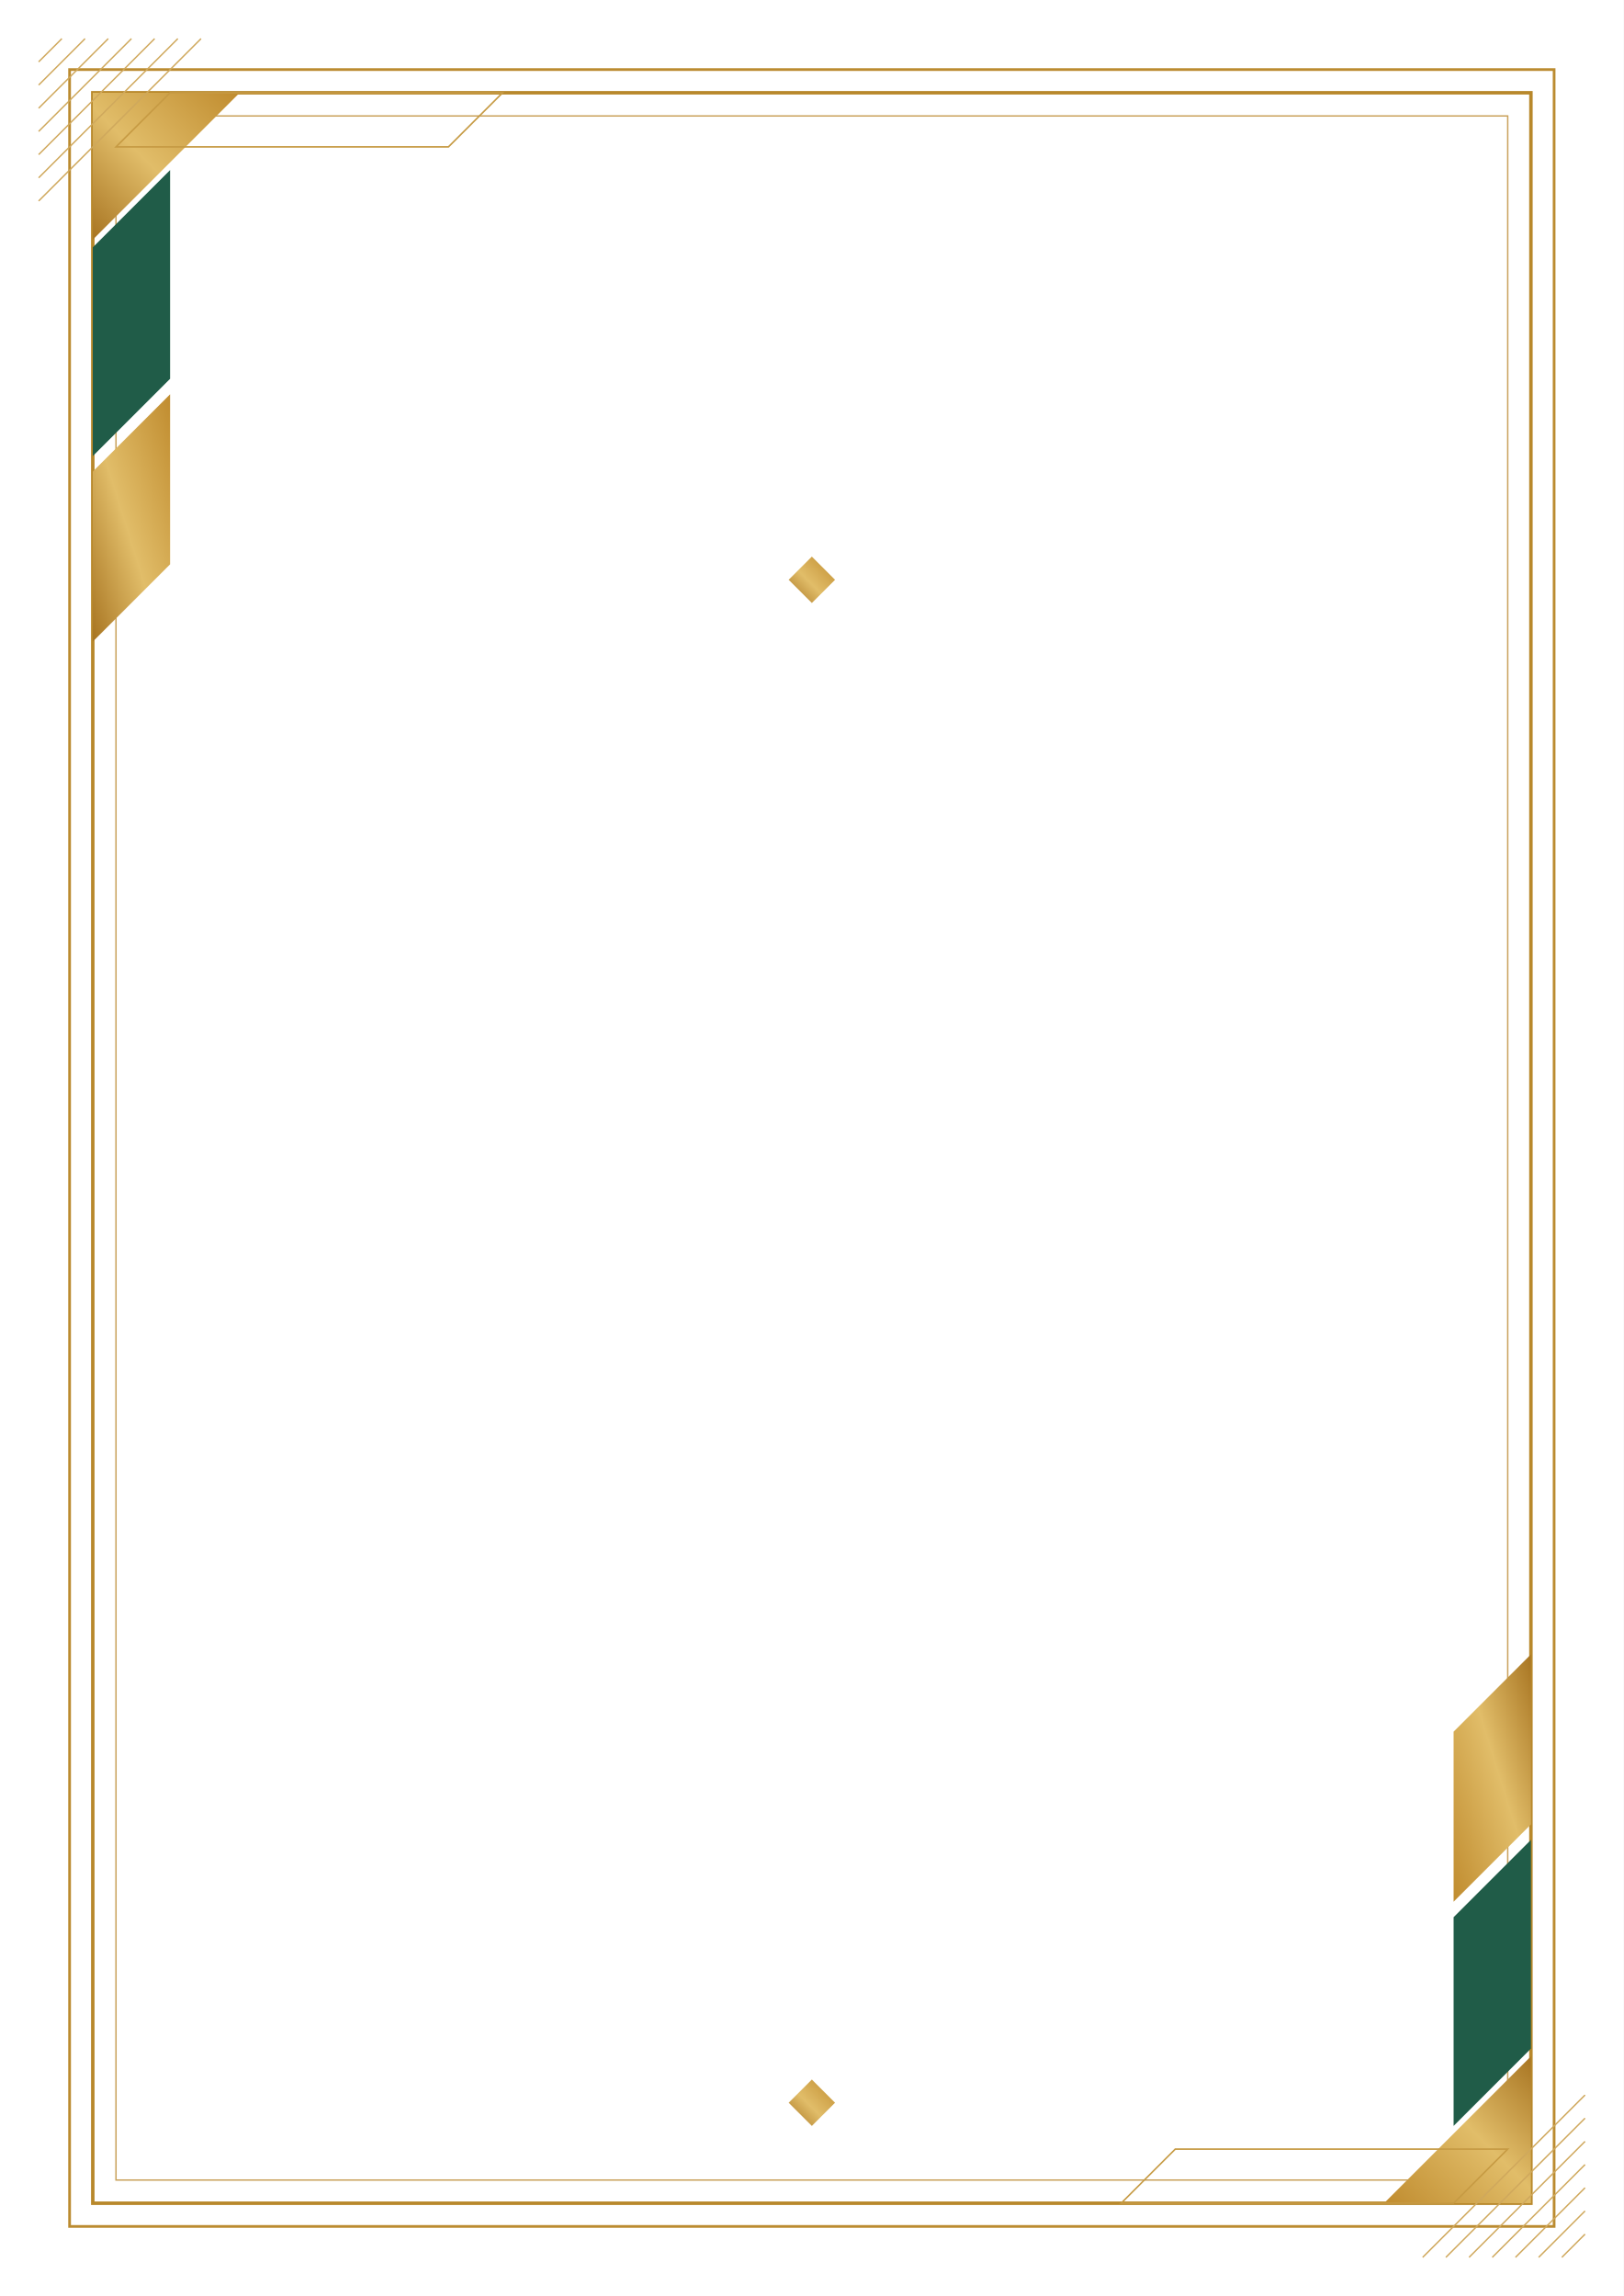
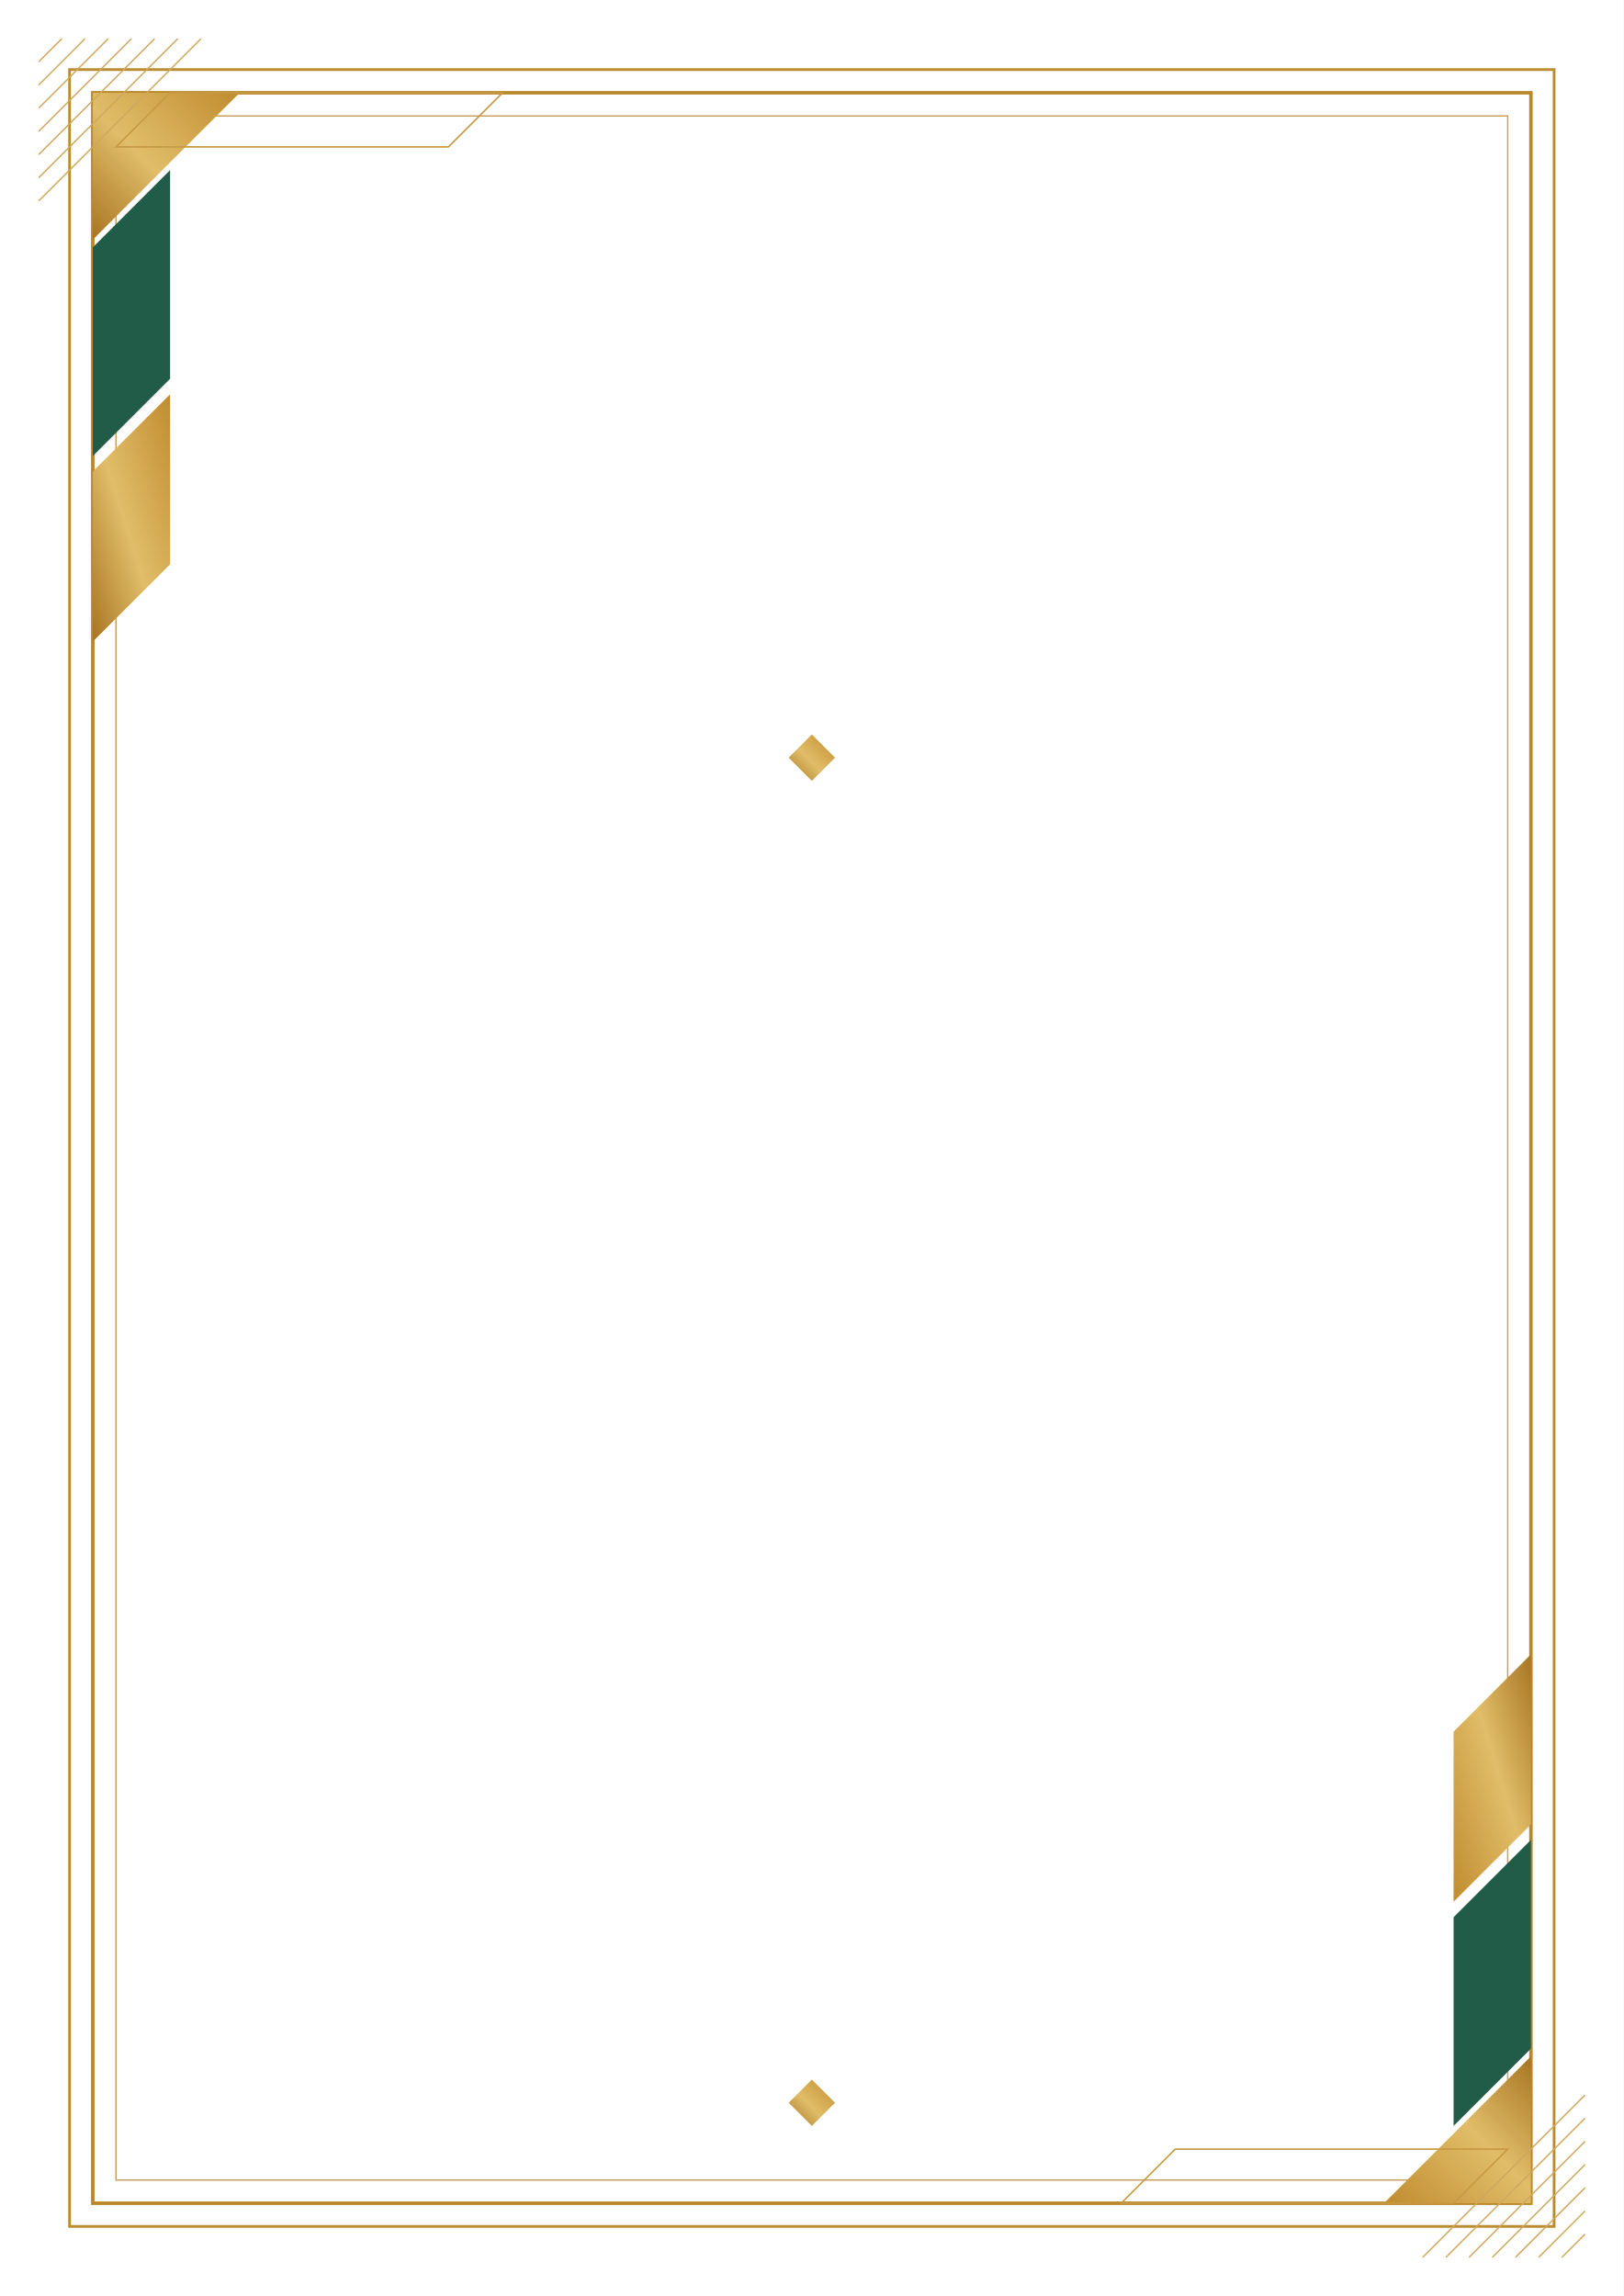
<svg xmlns="http://www.w3.org/2000/svg" width="210mm" height="297mm" viewBox="0 0 210 297">
  <rect width="210" height="297" fill="white" />
  <defs>
    <linearGradient id="gold" x1="0" y1="1" x2="1" y2="0">
      <stop stop-color="#a87522" />
      <stop offset=".45" stop-color="#e1bd69" />
      <stop offset="1" stop-color="#c08c2f" />
    </linearGradient>
  </defs>
  <rect x="9" y="9" width="192" height="279" fill="none" stroke="#bb8b30" stroke-width=".35" />
  <rect x="12" y="12" width="186" height="273" fill="none" stroke="#b8882b" stroke-width=".45" />
  <rect x="15" y="15" width="180" height="267" fill="none" stroke="#c9a15a" stroke-width=".18" />
  <g transform="translate(0 0) rotate(0)">
    <path d="M12 12H31L12 31Z" fill="url(#gold)" />
    <path d="M12 32L22 22V49L12 59Z" fill="#205c48" />
    <path d="M12 61L22 51V73L12 83Z" fill="url(#gold)" />
    <path d="M22 12H65L58 19H15Z" fill="none" stroke="#c69a43" stroke-width=".2" />
    <path d="M8 5L5 8" stroke="#cfa85c" stroke-width=".18" />
    <path d="M11 5L5 11" stroke="#cfa85c" stroke-width=".18" />
    <path d="M14 5L5 14" stroke="#cfa85c" stroke-width=".18" />
    <path d="M17 5L5 17" stroke="#cfa85c" stroke-width=".18" />
    <path d="M20 5L5 20" stroke="#cfa85c" stroke-width=".18" />
    <path d="M23 5L5 23" stroke="#cfa85c" stroke-width=".18" />
    <path d="M26 5L5 26" stroke="#cfa85c" stroke-width=".18" />
  </g>
  <g transform="translate(210 297) rotate(180)">
    <path d="M12 12H31L12 31Z" fill="url(#gold)" />
    <path d="M12 32L22 22V49L12 59Z" fill="#205c48" />
    <path d="M12 61L22 51V73L12 83Z" fill="url(#gold)" />
    <path d="M22 12H65L58 19H15Z" fill="none" stroke="#c69a43" stroke-width=".2" />
    <path d="M8 5L5 8" stroke="#cfa85c" stroke-width=".18" />
    <path d="M11 5L5 11" stroke="#cfa85c" stroke-width=".18" />
    <path d="M14 5L5 14" stroke="#cfa85c" stroke-width=".18" />
    <path d="M17 5L5 17" stroke="#cfa85c" stroke-width=".18" />
    <path d="M20 5L5 20" stroke="#cfa85c" stroke-width=".18" />
    <path d="M23 5L5 23" stroke="#cfa85c" stroke-width=".18" />
    <path d="M26 5L5 26" stroke="#cfa85c" stroke-width=".18" />
  </g>
-   <path d="M102 75l3-3 3 3-3 3Z" fill="url(#gold)" />
+   <path d="M102 98.01l3-3 3 3-3 3Z" fill="url(#gold)" />
  <path d="M102 272l3-3 3 3-3 3Z" fill="url(#gold)" />
</svg>
